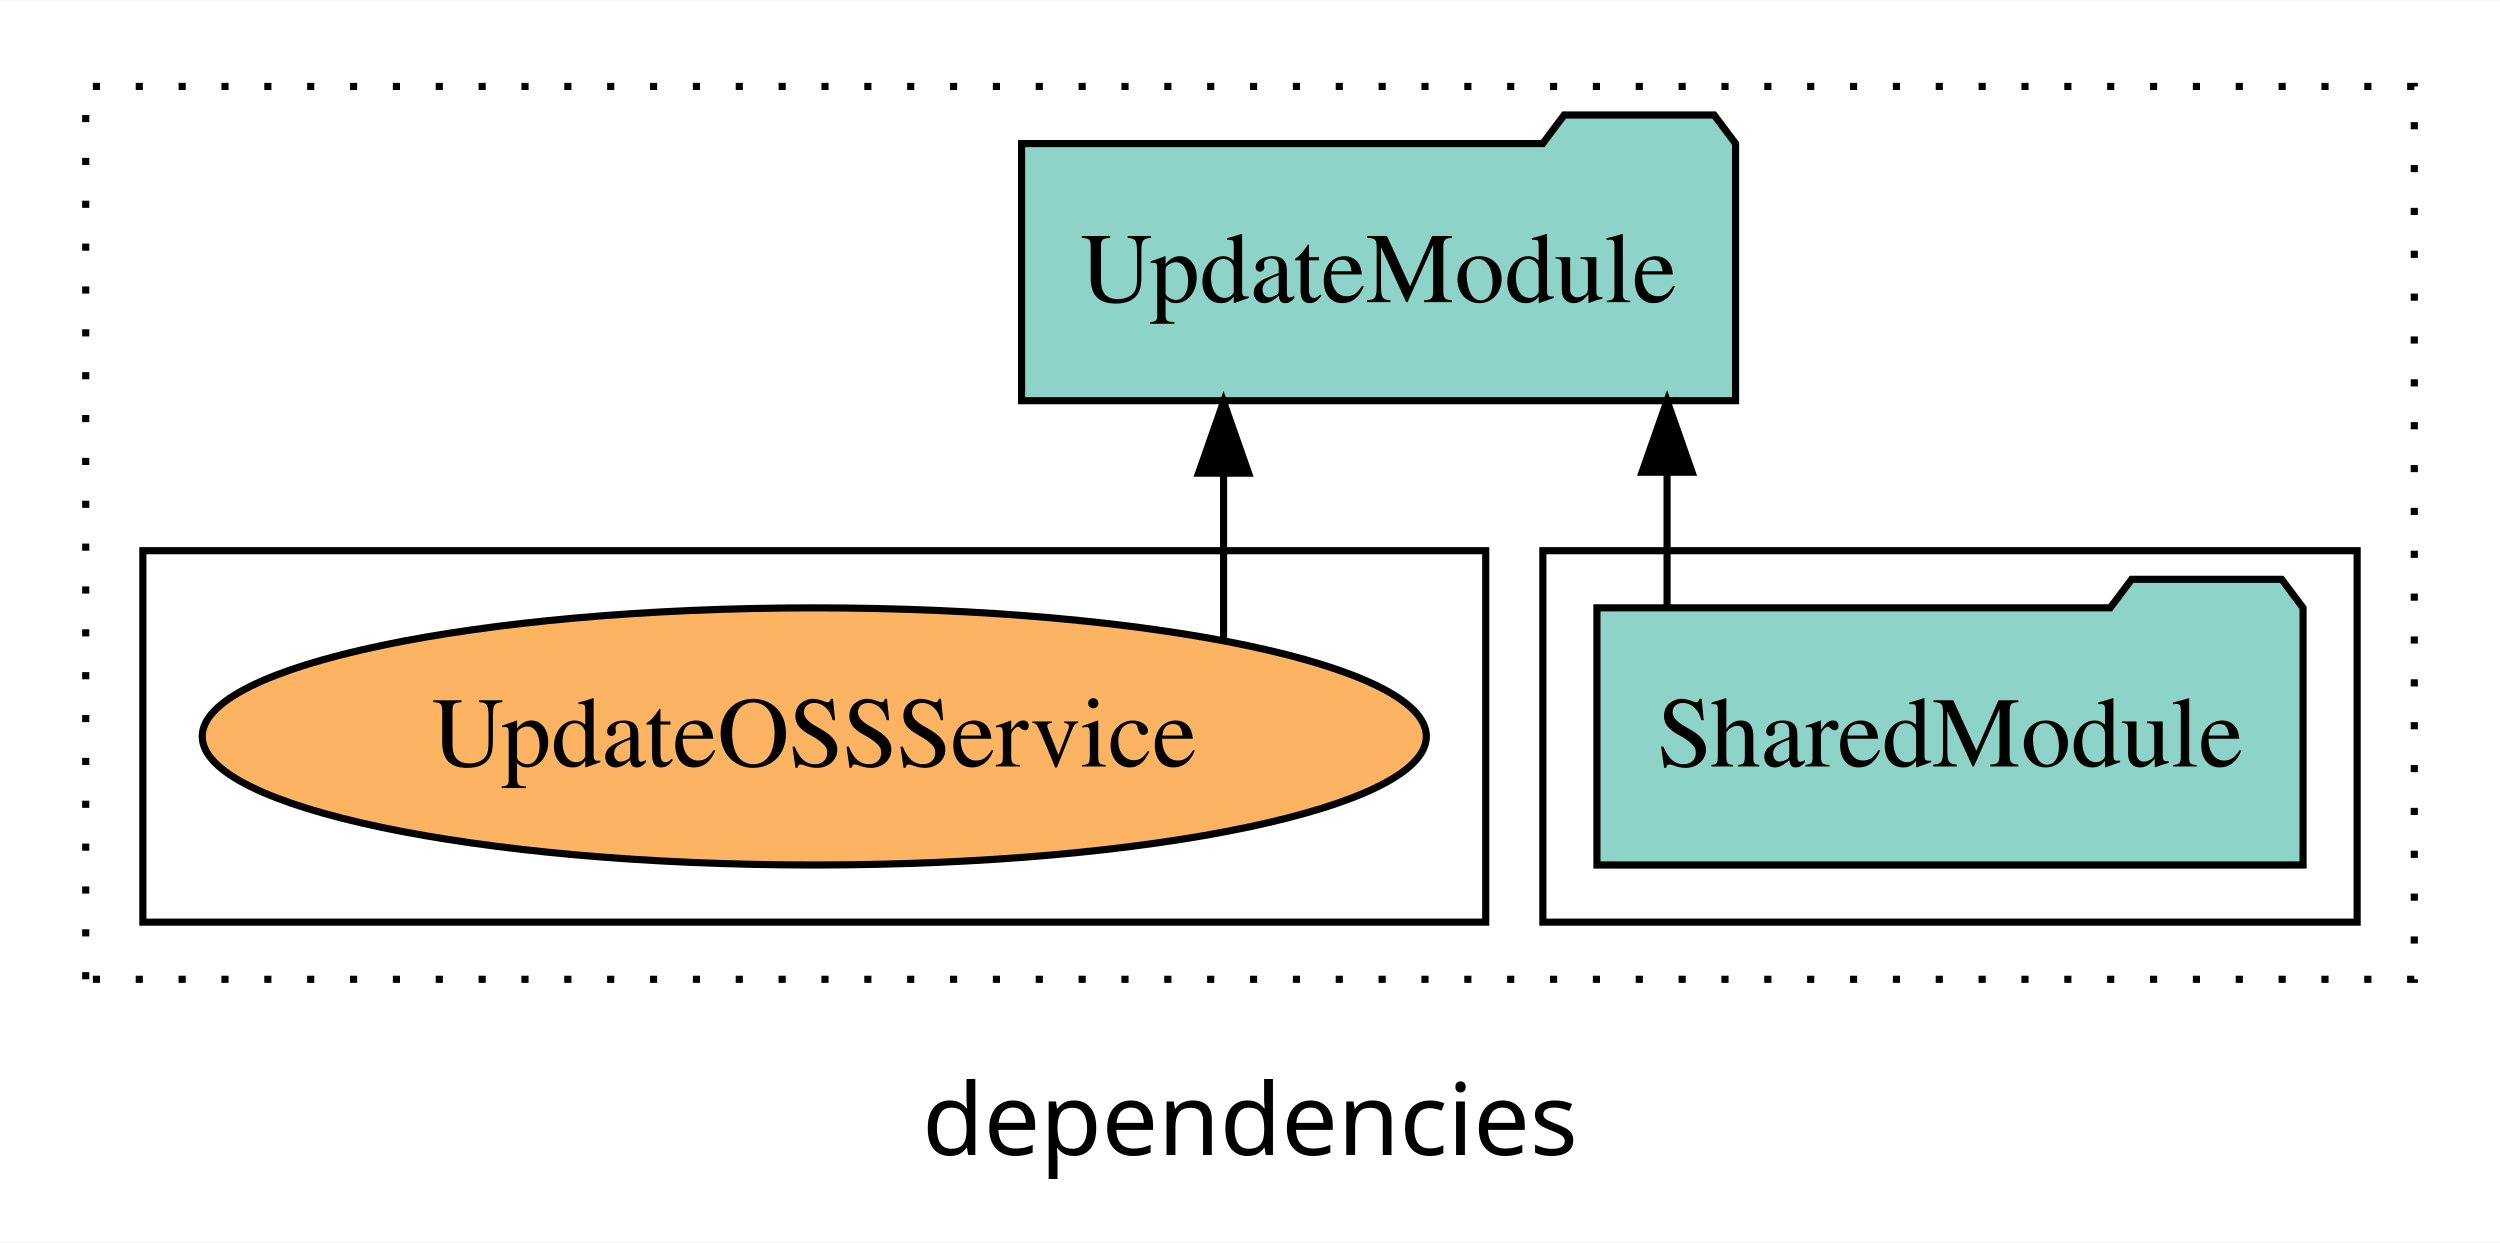
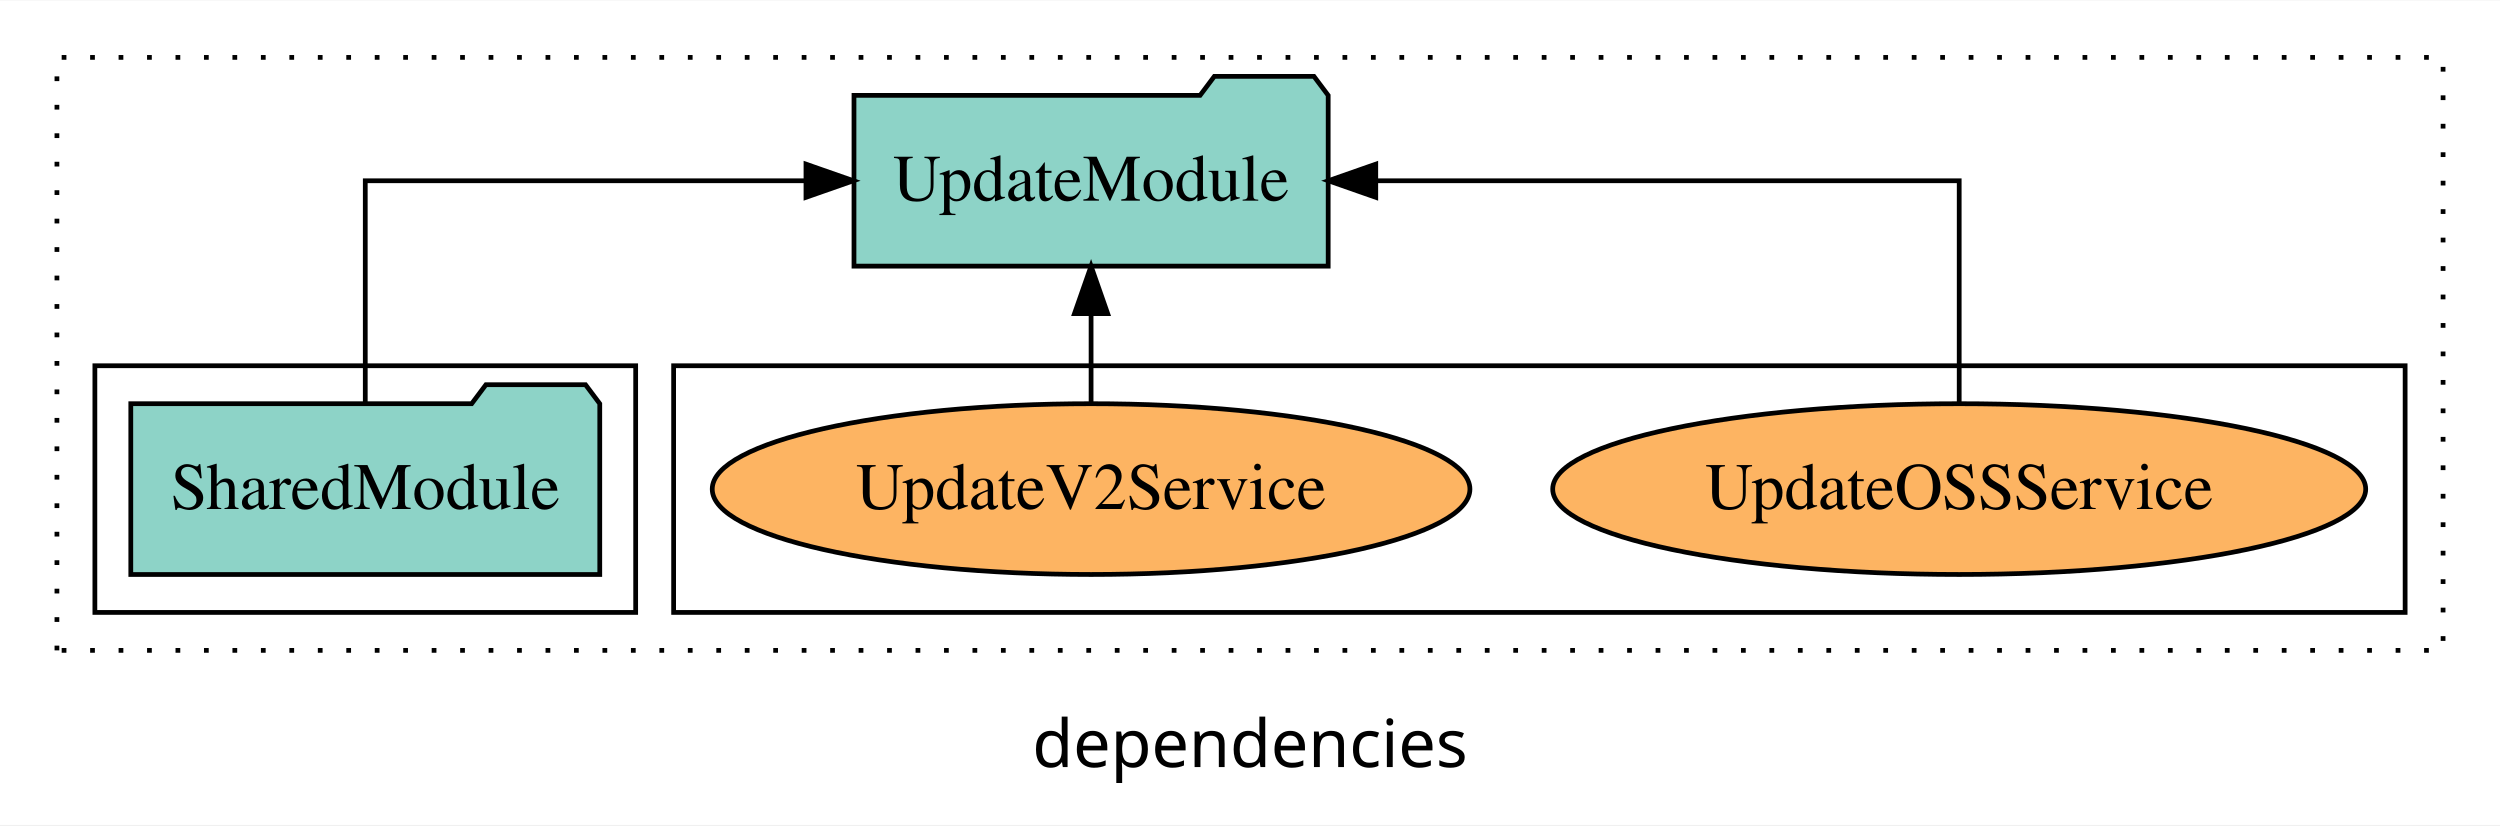
- <svg xmlns="http://www.w3.org/2000/svg" width="350pt" height="174pt" viewBox="0.00 0.00 350.00 173.80">
+ <svg xmlns="http://www.w3.org/2000/svg" width="527pt" height="174pt" viewBox="0.00 0.00 527.00 173.80">
  <g id="graph0" class="graph" transform="scale(1 1) rotate(0) translate(4 169.8)">
-     <polygon fill="white" stroke="transparent" points="-4,4 -4,-169.8 346,-169.8 346,4 -4,4" />
-     <text text-anchor="middle" x="171" y="-8.2" font-family="sans-serif" font-size="14.00">dependencies</text>
+     <polygon fill="white" stroke="transparent" points="-4,4 -4,-169.8 523,-169.8 523,4 -4,4" />
+     <text text-anchor="middle" x="259.5" y="-8.2" font-family="sans-serif" font-size="14.00">dependencies</text>
    <g id="clust1" class="cluster">
-       <polygon fill="none" stroke="black" stroke-dasharray="1,5" points="8,-32.8 8,-157.8 334,-157.8 334,-32.8 8,-32.8" />
+       <polygon fill="none" stroke="black" stroke-dasharray="1,5" points="8,-32.8 8,-157.8 511,-157.8 511,-32.8 8,-32.8" />
+     </g>
+     <g id="clust6" class="cluster">
+       <polygon fill="none" stroke="black" points="138,-40.8 138,-92.8 503,-92.8 503,-40.8 138,-40.8" />
    </g>
    <g id="clust3" class="cluster">
-       <polygon fill="none" stroke="black" points="212,-40.8 212,-92.8 326,-92.8 326,-40.8 212,-40.8" />
-     </g>
-     <g id="clust6" class="cluster">
-       <polygon fill="none" stroke="black" points="16,-40.8 16,-92.8 204,-92.8 204,-40.8 16,-40.8" />
+       <polygon fill="none" stroke="black" points="16,-40.8 16,-92.8 130,-92.8 130,-40.8 16,-40.8" />
    </g>
    <g id="node1" class="node">
-       <polygon fill="#8dd3c7" stroke="black" points="318.43,-84.8 315.43,-88.8 294.43,-88.8 291.43,-84.8 219.57,-84.8 219.57,-48.8 318.43,-48.8 318.43,-84.8" />
-       <text text-anchor="middle" x="269" y="-62.6" font-family="Times,serif" font-size="14.00">SharedModule</text>
+       <polygon fill="#8dd3c7" stroke="black" points="122.43,-84.8 119.43,-88.8 98.43,-88.8 95.43,-84.8 23.57,-84.8 23.57,-48.8 122.43,-48.8 122.43,-84.8" />
+       <text text-anchor="middle" x="73" y="-62.6" font-family="Times,serif" font-size="14.00">SharedModule</text>
    </g>
    <g id="node2" class="node">
-       <polygon fill="#8dd3c7" stroke="black" points="238.98,-149.8 235.98,-153.8 214.98,-153.8 211.98,-149.8 139.02,-149.8 139.02,-113.8 238.98,-113.8 238.98,-149.8" />
-       <text text-anchor="middle" x="189" y="-127.6" font-family="Times,serif" font-size="14.00">UpdateModule</text>
+       <polygon fill="#8dd3c7" stroke="black" points="275.98,-149.8 272.98,-153.8 251.98,-153.8 248.98,-149.8 176.02,-149.8 176.02,-113.8 275.98,-113.8 275.98,-149.8" />
+       <text text-anchor="middle" x="226" y="-127.6" font-family="Times,serif" font-size="14.00">UpdateModule</text>
    </g>
    <g id="edge1" class="edge">
-       <path fill="none" stroke="black" d="M229.39,-84.91C229.39,-84.91 229.39,-103.79 229.39,-103.79" />
-       <polygon fill="black" stroke="black" points="225.89,-103.79 229.39,-113.79 232.89,-103.79 225.89,-103.79" />
+       <path fill="none" stroke="black" d="M73,-84.91C73,-104.14 73,-131.8 73,-131.8 73,-131.8 165.9,-131.8 165.9,-131.8" />
+       <polygon fill="black" stroke="black" points="165.9,-135.3 175.9,-131.8 165.9,-128.3 165.9,-135.3" />
    </g>
    <g id="node3" class="node">
-       <ellipse fill="#fdb462" stroke="black" cx="110" cy="-66.8" rx="85.69" ry="18" />
-       <text text-anchor="middle" x="110" y="-62.6" font-family="Times,serif" font-size="14.00">UpdateOSSService</text>
+       <ellipse fill="#fdb462" stroke="black" cx="409" cy="-66.8" rx="85.69" ry="18" />
+       <text text-anchor="middle" x="409" y="-62.6" font-family="Times,serif" font-size="14.00">UpdateOSSService</text>
    </g>
    <g id="edge2" class="edge">
-       <path fill="none" stroke="black" d="M167.3,-80.27C167.3,-80.27 167.3,-103.66 167.3,-103.66" />
-       <polygon fill="black" stroke="black" points="163.8,-103.66 167.3,-113.66 170.8,-103.66 163.8,-103.66" />
+       <path fill="none" stroke="black" d="M409,-84.91C409,-104.14 409,-131.8 409,-131.8 409,-131.8 286.01,-131.8 286.01,-131.8" />
+       <polygon fill="black" stroke="black" points="286.01,-128.3 276.01,-131.8 286.01,-135.3 286.01,-128.3" />
+     </g>
+     <g id="node4" class="node">
+       <ellipse fill="#fdb462" stroke="black" cx="226" cy="-66.8" rx="79.86" ry="18" />
+       <text text-anchor="middle" x="226" y="-62.6" font-family="Times,serif" font-size="14.00">UpdateV2Service</text>
+     </g>
+     <g id="edge3" class="edge">
+       <path fill="none" stroke="black" d="M226,-84.91C226,-84.91 226,-103.79 226,-103.79" />
+       <polygon fill="black" stroke="black" points="222.5,-103.79 226,-113.79 229.5,-103.79 222.5,-103.79" />
    </g>
  </g>
</svg>
